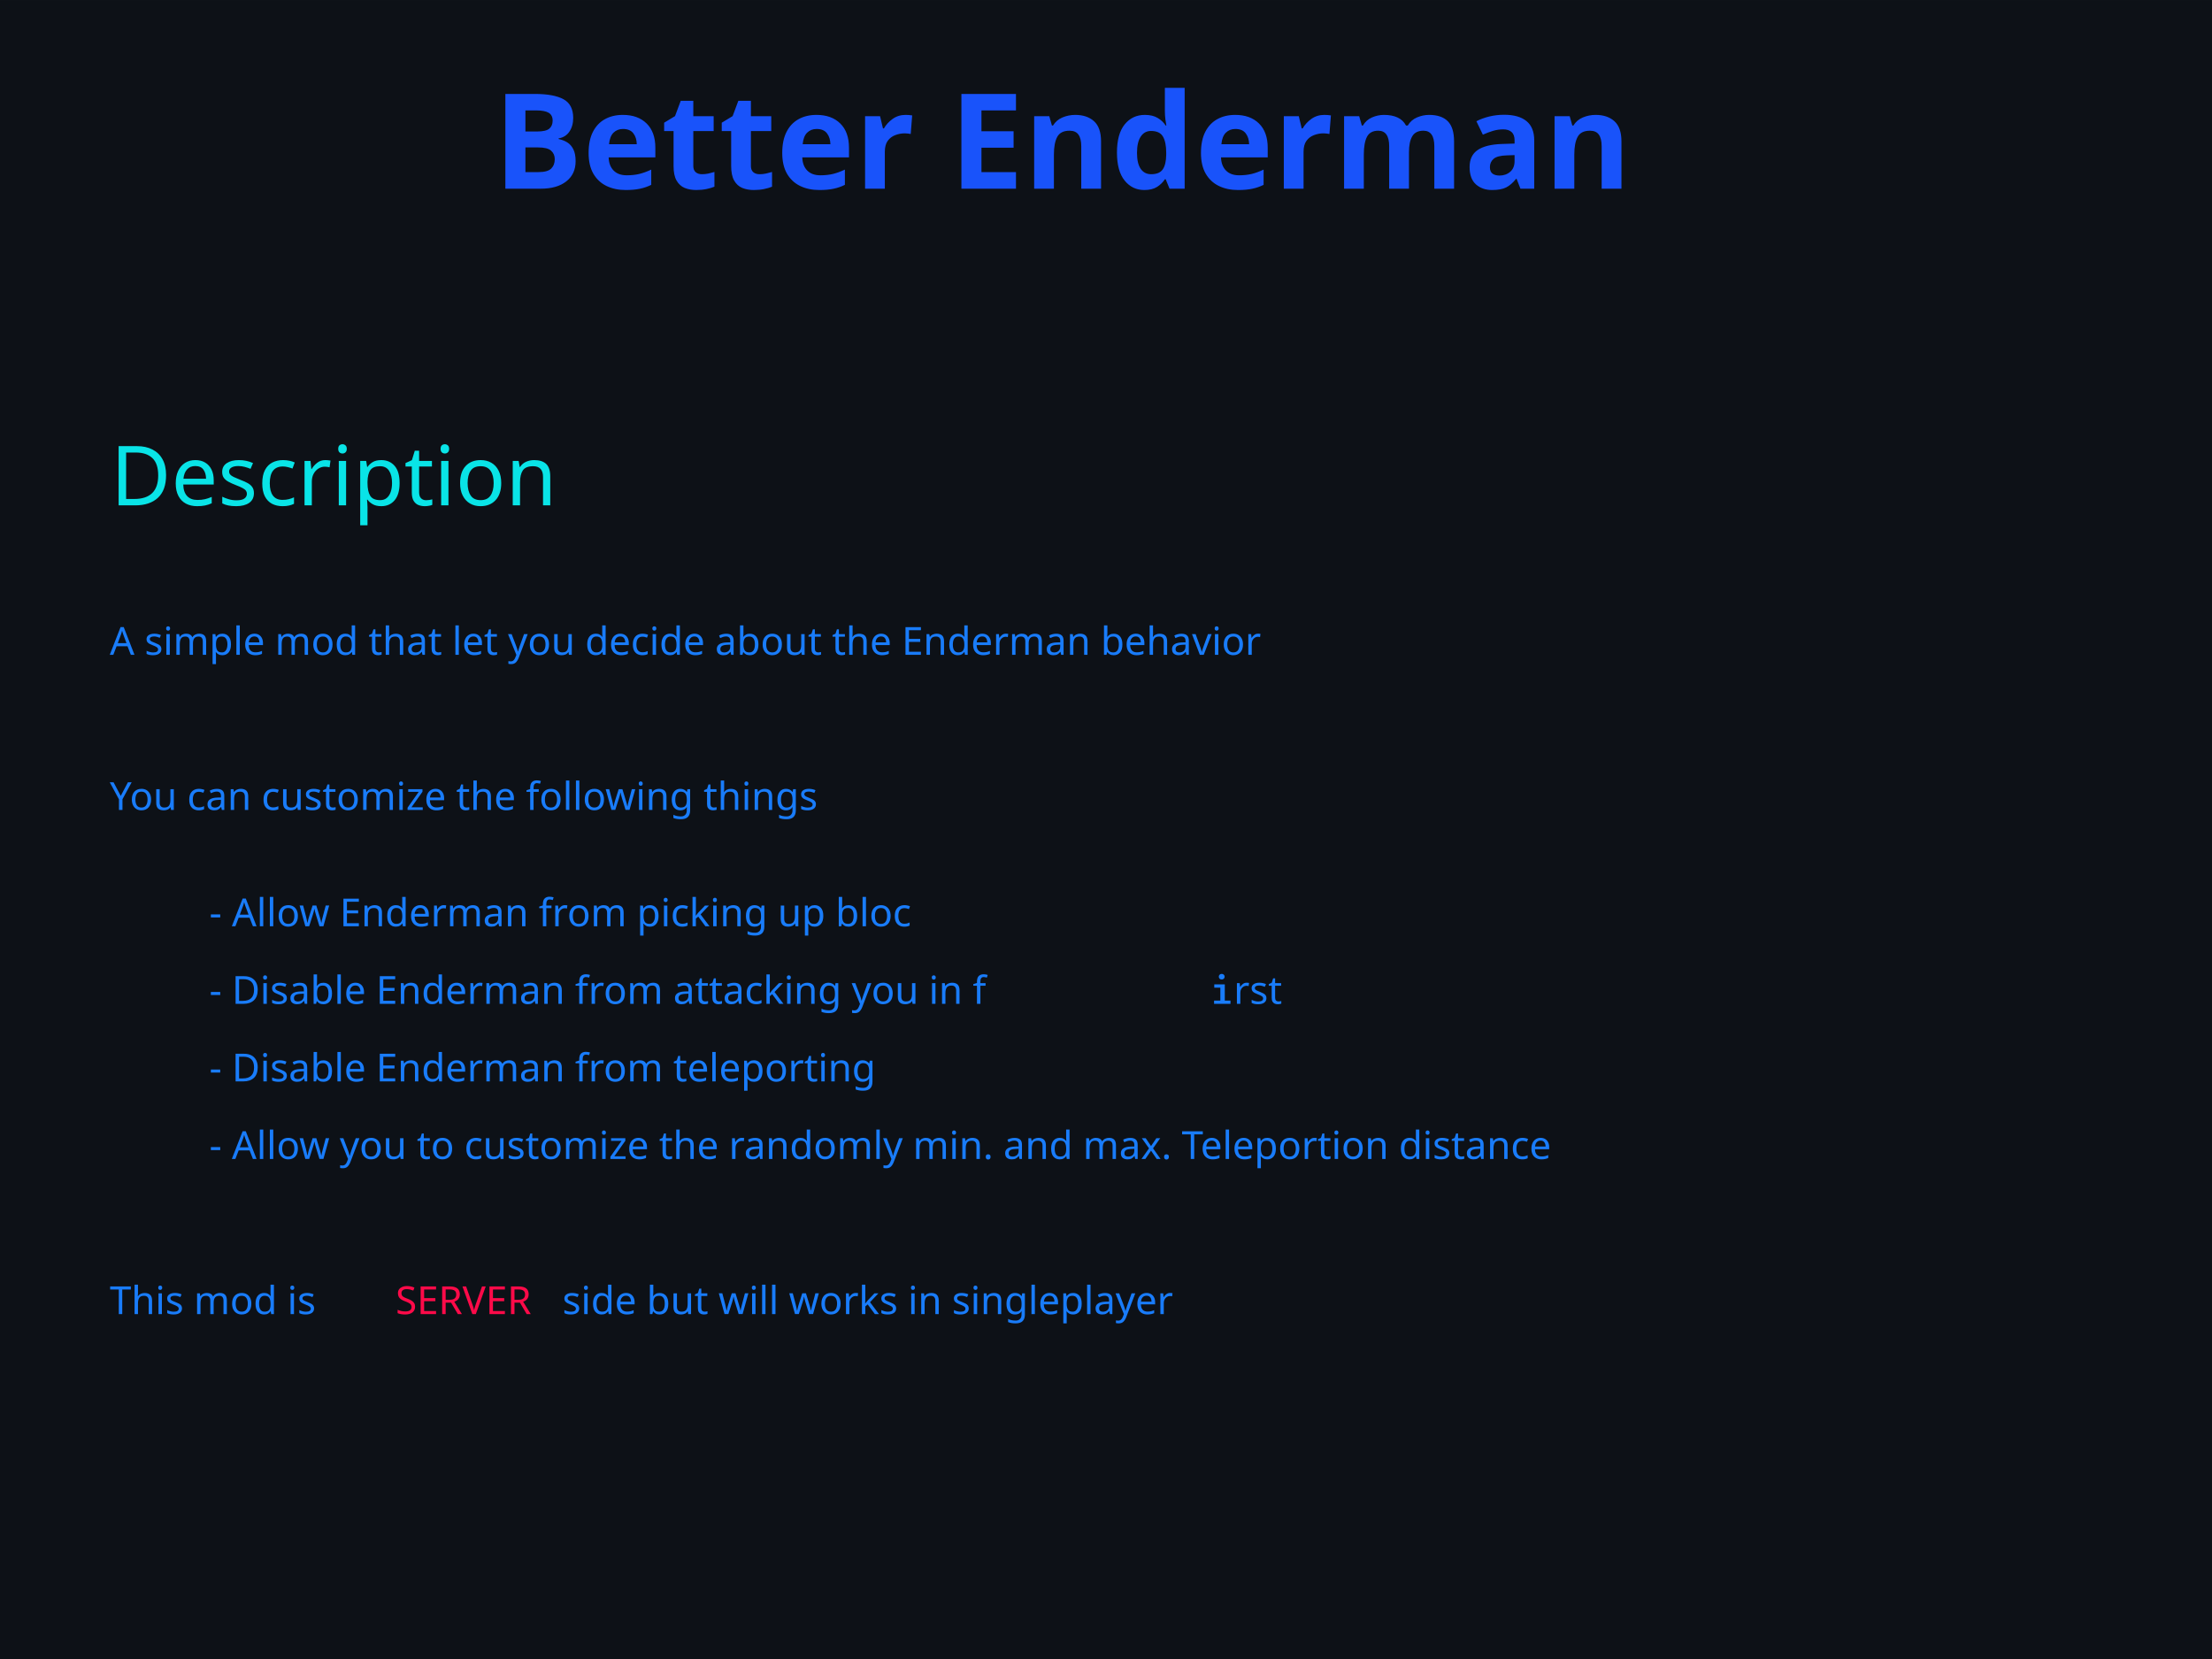
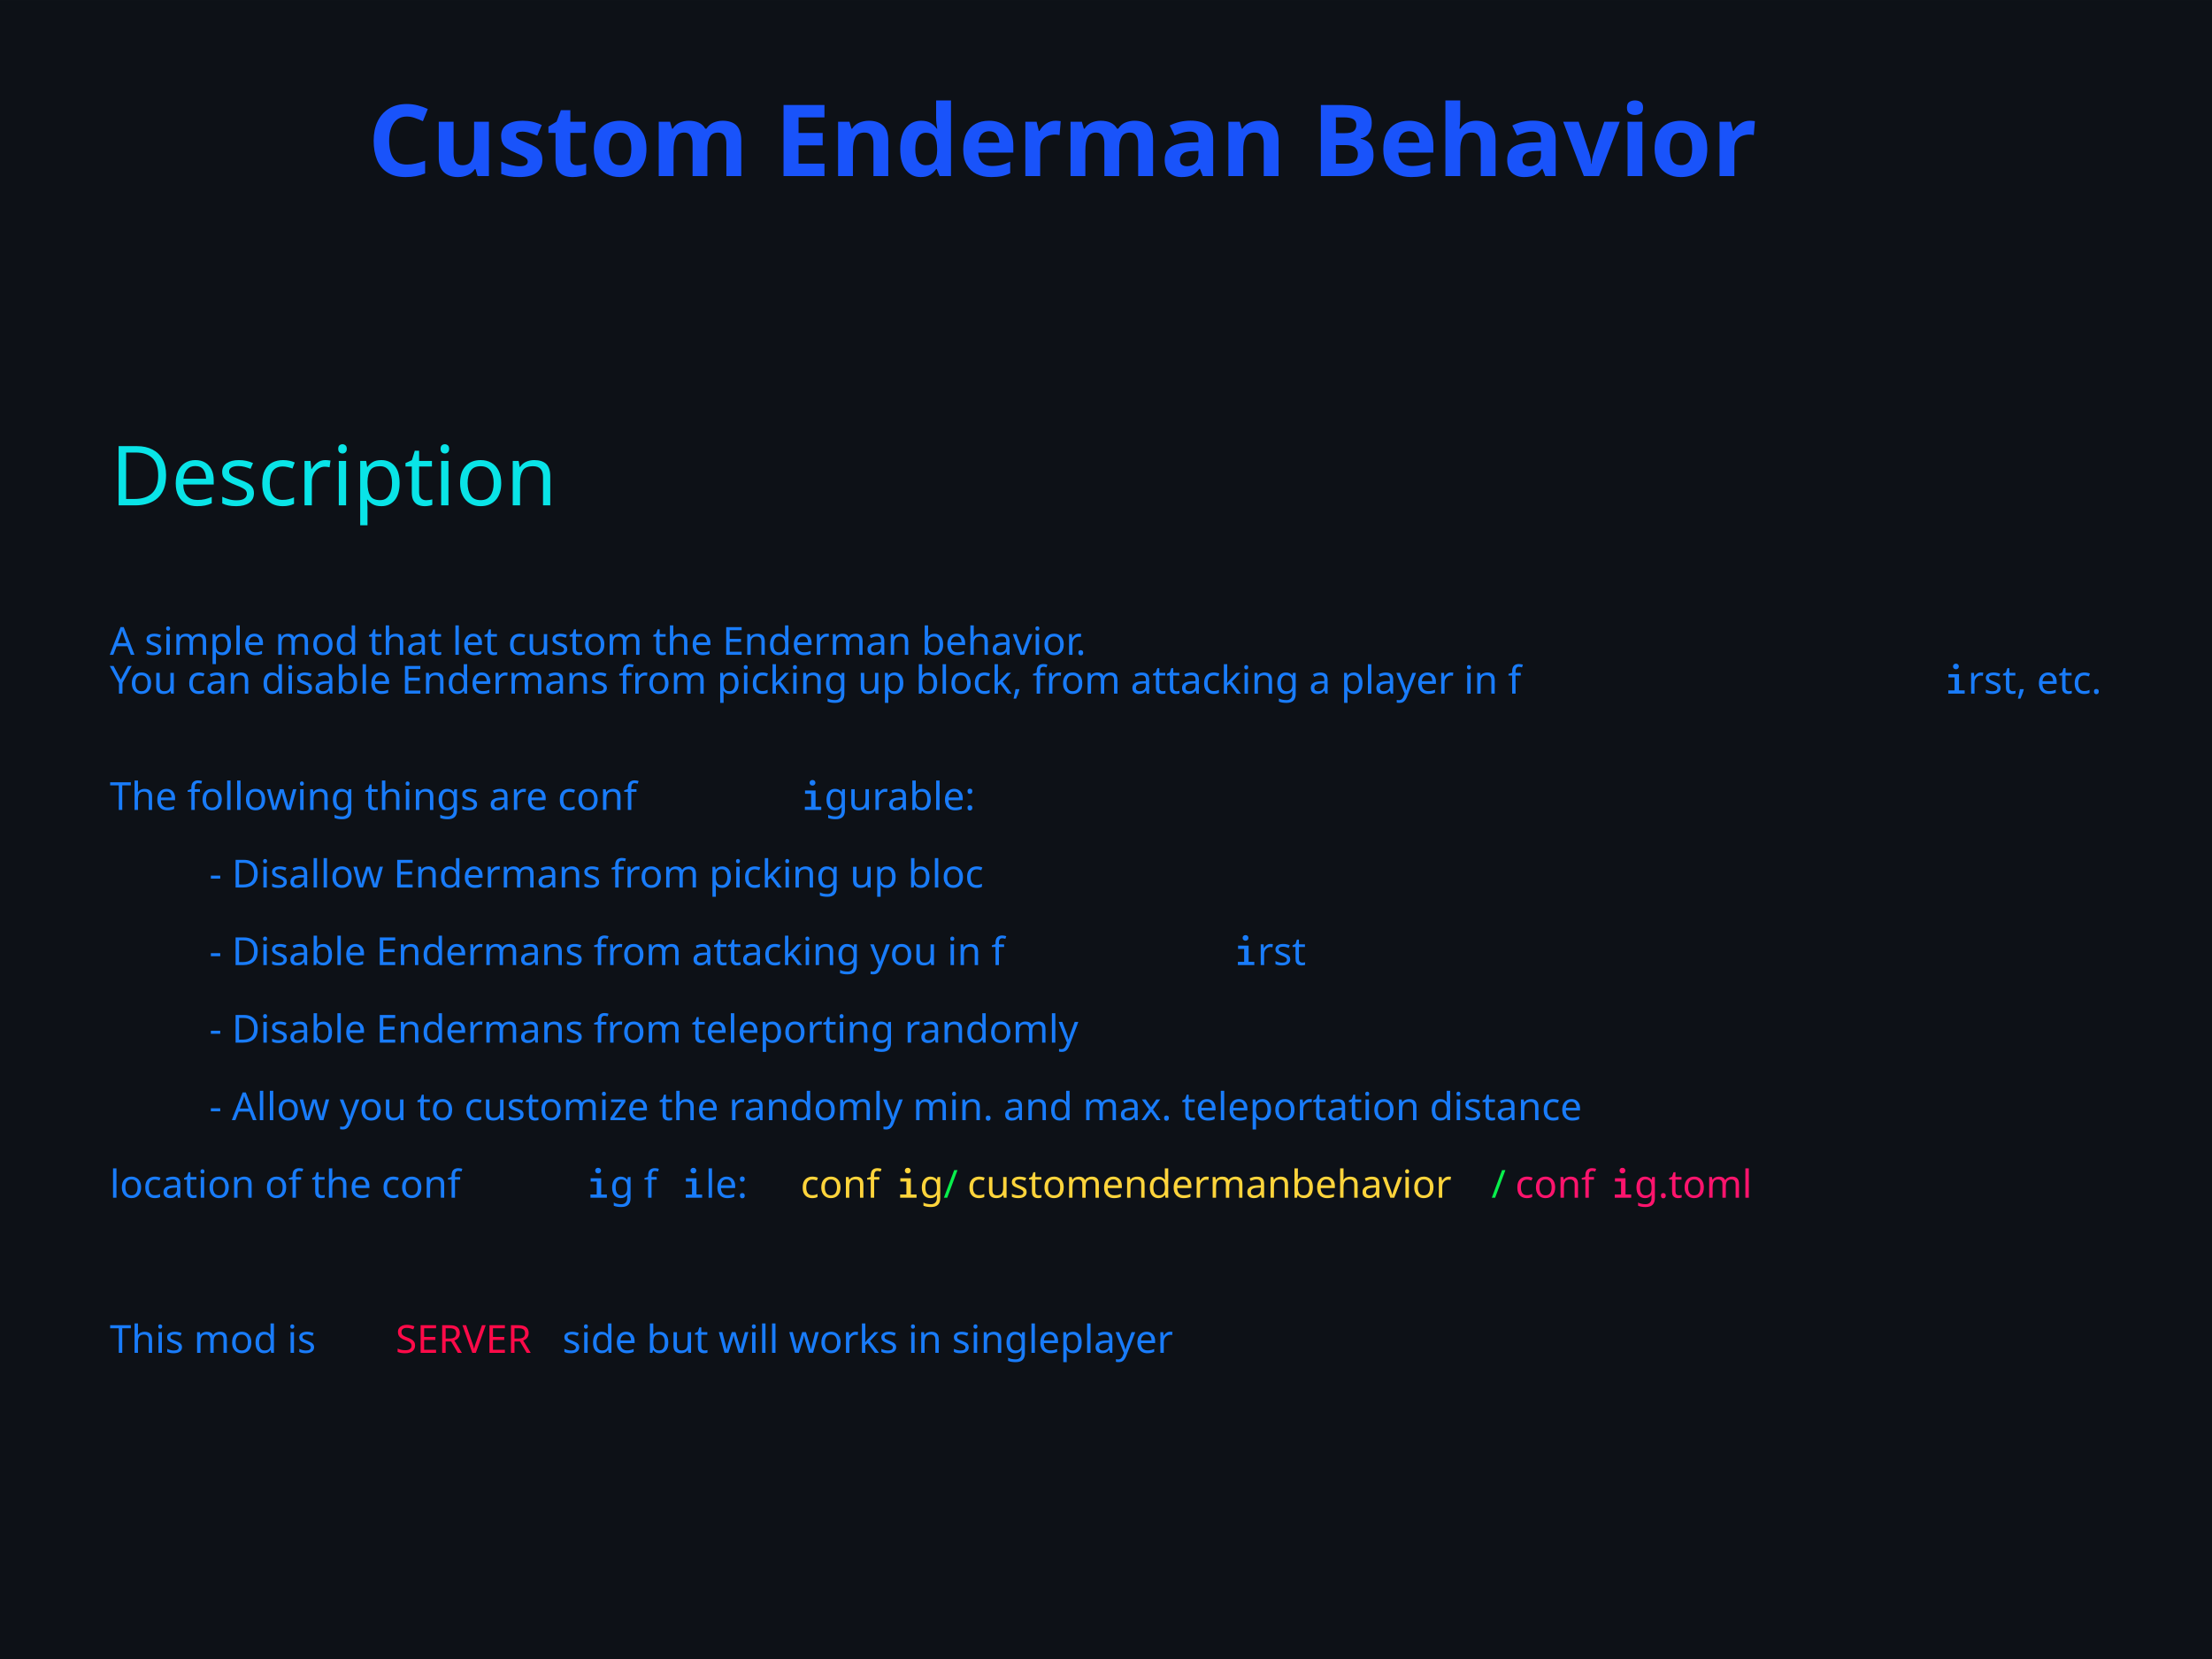
<svg xmlns="http://www.w3.org/2000/svg" width="100%" height="100%" viewBox="0 0 800 600" version="1.1" xml:space="preserve" style="fill-rule:evenodd;clip-rule:evenodd;stroke-linejoin:round;stroke-miterlimit:2;">
  <g id="github" transform="matrix(1.39088,0,0,5.51443,-2.63022,6.22269)">
    <rect x="1.891" y="-1.128" width="575.177" height="816.041" style="fill:rgb(13,17,23);" />
  </g>
  <g id="Description" transform="matrix(0.984482,0,0,2.28157,1.30322,-750.068)">
    <g transform="matrix(1.01576,0,0,0.438295,-87.4064,348.298)">
-       <text x="124.447px" y="192.228px" style="font-family:'FiraCode-Medium', 'Fira Code';font-weight:500;font-size:14px;fill:rgb(25,124,250);">A simple mod that let you decide about the Enderman behavior</text>
-       <text x="124.447px" y="248.33px" style="font-family:'FiraCode-Medium', 'Fira Code';font-weight:500;font-size:14px;fill:rgb(25,124,250);">You can customize the following things</text>
-       <text x="160.447px" y="290.406px" style="font-family:'FiraCode-Medium', 'Fira Code';font-weight:500;font-size:14px;fill:rgb(25,124,250);">
-         <tspan x="160.447px " y="290.406px ">-</tspan> Allow Enderman from picking up bloc</text>
-       <g transform="matrix(14,0,0,14,522.293,318.457)">
+       <text x="124.447px" y="192.228px" style="font-family:'FiraCode-Medium', 'Fira Code';font-weight:500;font-size:14px;fill:rgb(25,124,250);">A simple mod that let custom the Enderman behavior.</text>
+       <g transform="matrix(14,0,0,14,787.831,206.254)">
        <path d="M0.307,-0.774C0.33,-0.774 0.348,-0.767 0.362,-0.753C0.376,-0.739 0.383,-0.722 0.383,-0.702C0.383,-0.681 0.376,-0.664 0.362,-0.65C0.348,-0.636 0.33,-0.629 0.307,-0.629C0.285,-0.629 0.267,-0.636 0.253,-0.65C0.239,-0.664 0.232,-0.681 0.232,-0.702C0.232,-0.722 0.239,-0.739 0.253,-0.753C0.267,-0.767 0.285,-0.774 0.307,-0.774ZM0.387,-0.503L0.387,-0.084L0.534,-0.084L0.534,-0L0.11,-0L0.11,-0.084L0.272,-0.084L0.272,-0.418L0.115,-0.418L0.115,-0.503L0.387,-0.503Z" style="fill:rgb(25,124,250);fill-rule:nonzero;" />
      </g>
-       <text x="160.447px" y="318.457px" style="font-family:'FiraCode-Medium', 'Fira Code';font-weight:500;font-size:14px;fill:rgb(25,124,250);">
-         <tspan x="160.447px " y="318.457px ">-</tspan> Disable Enderman from attacking you in f<tspan x="530.908px " y="318.457px ">r</tspan>st</text>
-       <text x="160.447px" y="346.508px" style="font-family:'FiraCode-Medium', 'Fira Code';font-weight:500;font-size:14px;fill:rgb(25,124,250);">
-         <tspan x="160.447px " y="346.508px ">-</tspan> Disable Enderman from teleporting</text>
-       <text x="160.447px" y="374.559px" style="font-family:'FiraCode-Medium', 'Fira Code';font-weight:500;font-size:14px;fill:rgb(25,124,250);">
-         <tspan x="160.447px " y="374.559px ">-</tspan> Allow you to customize the randomly min. and max. Teleportion distance</text>
-       <text x="124.447px" y="430.661px" style="font-family:'FiraCode-Medium', 'Fira Code';font-weight:500;font-size:14px;fill:rgb(25,124,250);">This mod is</text>
-       <text x="227.831px" y="430.661px" style="font-family:'FiraCode-Medium', 'Fira Code';font-weight:500;font-size:14px;fill:rgb(255,10,73);">SERVER</text>
-       <text x="288.139px" y="430.661px" style="font-family:'FiraCode-Medium', 'Fira Code';font-weight:500;font-size:14px;fill:rgb(25,124,250);">side but will works in singleplayer</text>
+       <text x="124.447px" y="206.254px" style="font-family:'FiraCode-Medium', 'Fira Code';font-weight:500;font-size:14px;fill:rgb(25,124,250);">You can disable Endermans from picking up block, from attacking a player in f<tspan x="796.447px " y="206.254px ">r</tspan>st, etc.</text>
+       <g transform="matrix(14,0,0,14,374.293,248.33)">
+         <path d="M0.307,-0.774C0.33,-0.774 0.348,-0.767 0.362,-0.753C0.376,-0.739 0.383,-0.722 0.383,-0.702C0.383,-0.681 0.376,-0.664 0.362,-0.65C0.348,-0.636 0.33,-0.629 0.307,-0.629C0.285,-0.629 0.267,-0.636 0.253,-0.65C0.239,-0.664 0.232,-0.681 0.232,-0.702C0.232,-0.722 0.239,-0.739 0.253,-0.753C0.267,-0.767 0.285,-0.774 0.307,-0.774ZM0.387,-0.503L0.387,-0.084L0.534,-0.084L0.534,-0L0.11,-0L0.11,-0.084L0.272,-0.084L0.272,-0.418L0.115,-0.418L0.115,-0.503L0.387,-0.503Z" style="fill:rgb(25,124,250);fill-rule:nonzero;" />
+       </g>
+       <text x="124.447px" y="248.33px" style="font-family:'FiraCode-Medium', 'Fira Code';font-weight:500;font-size:14px;fill:rgb(25,124,250);">The following things are conf<tspan x="382.908px " y="248.33px ">g</tspan>urable:</text>
+       <text x="160.447px" y="276.381px" style="font-family:'FiraCode-Medium', 'Fira Code';font-weight:500;font-size:14px;fill:rgb(25,124,250);">
+         <tspan x="160.447px " y="276.381px ">-</tspan> Disallow Endermans from picking up bloc</text>
+       <g transform="matrix(14,0,0,14,530.908,304.432)">
+         <path d="M0.307,-0.774C0.33,-0.774 0.348,-0.767 0.362,-0.753C0.376,-0.739 0.383,-0.722 0.383,-0.702C0.383,-0.681 0.376,-0.664 0.362,-0.65C0.348,-0.636 0.33,-0.629 0.307,-0.629C0.285,-0.629 0.267,-0.636 0.253,-0.65C0.239,-0.664 0.232,-0.681 0.232,-0.702C0.232,-0.722 0.239,-0.739 0.253,-0.753C0.267,-0.767 0.285,-0.774 0.307,-0.774ZM0.387,-0.503L0.387,-0.084L0.534,-0.084L0.534,-0L0.11,-0L0.11,-0.084L0.272,-0.084L0.272,-0.418L0.115,-0.418L0.115,-0.503L0.387,-0.503Z" style="fill:rgb(25,124,250);fill-rule:nonzero;" />
+       </g>
+       <text x="160.447px" y="304.432px" style="font-family:'FiraCode-Medium', 'Fira Code';font-weight:500;font-size:14px;fill:rgb(25,124,250);">
+         <tspan x="160.447px " y="304.432px ">-</tspan> Disable Endermans from attacking you in f<tspan x="539.524px " y="304.432px ">r</tspan>st</text>
+       <text x="160.447px" y="332.483px" style="font-family:'FiraCode-Medium', 'Fira Code';font-weight:500;font-size:14px;fill:rgb(25,124,250);">
+         <tspan x="160.447px " y="332.483px ">-</tspan> Disable Endermans from teleporting randomly</text>
+       <text x="160.447px" y="360.533px" style="font-family:'FiraCode-Medium', 'Fira Code';font-weight:500;font-size:14px;fill:rgb(25,124,250);">
+         <tspan x="160.447px " y="360.533px ">-</tspan> Allow you to customize the randomly min. and max. teleportation distance</text>
+       <g transform="matrix(14,0,0,14,296.754,388.584)">
+         <path d="M0.307,-0.774C0.33,-0.774 0.348,-0.767 0.362,-0.753C0.376,-0.739 0.383,-0.722 0.383,-0.702C0.383,-0.681 0.376,-0.664 0.362,-0.65C0.348,-0.636 0.33,-0.629 0.307,-0.629C0.285,-0.629 0.267,-0.636 0.253,-0.65C0.239,-0.664 0.232,-0.681 0.232,-0.702C0.232,-0.722 0.239,-0.739 0.253,-0.753C0.267,-0.767 0.285,-0.774 0.307,-0.774ZM0.387,-0.503L0.387,-0.084L0.534,-0.084L0.534,-0L0.11,-0L0.11,-0.084L0.272,-0.084L0.272,-0.418L0.115,-0.418L0.115,-0.503L0.387,-0.503Z" style="fill:rgb(25,124,250);fill-rule:nonzero;" />
+       </g>
+       <g transform="matrix(14,0,0,14,331.216,388.584)">
+         <path d="M0.307,-0.774C0.33,-0.774 0.348,-0.767 0.362,-0.753C0.376,-0.739 0.383,-0.722 0.383,-0.702C0.383,-0.681 0.376,-0.664 0.362,-0.65C0.348,-0.636 0.33,-0.629 0.307,-0.629C0.285,-0.629 0.267,-0.636 0.253,-0.65C0.239,-0.664 0.232,-0.681 0.232,-0.702C0.232,-0.722 0.239,-0.739 0.253,-0.753C0.267,-0.767 0.285,-0.774 0.307,-0.774ZM0.387,-0.503L0.387,-0.084L0.534,-0.084L0.534,-0L0.11,-0L0.11,-0.084L0.272,-0.084L0.272,-0.418L0.115,-0.418L0.115,-0.503L0.387,-0.503Z" style="fill:rgb(25,124,250);fill-rule:nonzero;" />
+       </g>
+       <text x="124.447px" y="388.584px" style="font-family:'FiraCode-Medium', 'Fira Code';font-weight:500;font-size:14px;fill:rgb(25,124,250);">location of the conf<tspan x="305.37px " y="388.584px ">g</tspan> f<tspan x="339.831px " y="388.584px ">l</tspan>e:</text>
+       <g transform="matrix(14,0,0,14,408.754,388.584)">
+         <path d="M0.307,-0.774C0.33,-0.774 0.348,-0.767 0.362,-0.753C0.376,-0.739 0.383,-0.722 0.383,-0.702C0.383,-0.681 0.376,-0.664 0.362,-0.65C0.348,-0.636 0.33,-0.629 0.307,-0.629C0.285,-0.629 0.267,-0.636 0.253,-0.65C0.239,-0.664 0.232,-0.681 0.232,-0.702C0.232,-0.722 0.239,-0.739 0.253,-0.753C0.267,-0.767 0.285,-0.774 0.307,-0.774ZM0.387,-0.503L0.387,-0.084L0.534,-0.084L0.534,-0L0.11,-0L0.11,-0.084L0.272,-0.084L0.272,-0.418L0.115,-0.418L0.115,-0.503L0.387,-0.503Z" style="fill:rgb(255,212,59);fill-rule:nonzero;" />
+       </g>
+       <text x="374.293px" y="388.584px" style="font-family:'FiraCode-Medium', 'Fira Code';font-weight:500;font-size:14px;fill:rgb(255,212,59);">conf<tspan x="417.37px " y="388.584px ">g</tspan>
+       </text>
+       <text x="425.985px" y="388.584px" style="font-family:'FiraCode-Medium', 'Fira Code';font-weight:500;font-size:14px;fill:rgb(8,239,76);">/</text>
+       <text x="434.601px" y="388.584px" style="font-family:'FiraCode-Medium', 'Fira Code';font-weight:500;font-size:14px;fill:rgb(255,212,59);">customendermanbehavior</text>
+       <text x="624.139px" y="388.584px" style="font-family:'FiraCode-Medium', 'Fira Code';font-weight:500;font-size:14px;fill:rgb(8,239,76);">/</text>
+       <g transform="matrix(14,0,0,14,667.216,388.584)">
+         <path d="M0.307,-0.774C0.33,-0.774 0.348,-0.767 0.362,-0.753C0.376,-0.739 0.383,-0.722 0.383,-0.702C0.383,-0.681 0.376,-0.664 0.362,-0.65C0.348,-0.636 0.33,-0.629 0.307,-0.629C0.285,-0.629 0.267,-0.636 0.253,-0.65C0.239,-0.664 0.232,-0.681 0.232,-0.702C0.232,-0.722 0.239,-0.739 0.253,-0.753C0.267,-0.767 0.285,-0.774 0.307,-0.774ZM0.387,-0.503L0.387,-0.084L0.534,-0.084L0.534,-0L0.11,-0L0.11,-0.084L0.272,-0.084L0.272,-0.418L0.115,-0.418L0.115,-0.503L0.387,-0.503Z" style="fill:rgb(255,20,109);fill-rule:nonzero;" />
+       </g>
+       <text x="632.754px" y="388.584px" style="font-family:'FiraCode-Medium', 'Fira Code';font-weight:500;font-size:14px;fill:rgb(255,20,109);">conf<tspan x="675.831px " y="388.584px ">g</tspan>.toml</text>
+       <text x="124.447px" y="444.686px" style="font-family:'FiraCode-Medium', 'Fira Code';font-weight:500;font-size:14px;fill:rgb(25,124,250);">This mod is</text>
+       <text x="227.831px" y="444.686px" style="font-family:'FiraCode-Medium', 'Fira Code';font-weight:500;font-size:14px;fill:rgb(255,10,73);">SERVER</text>
+       <text x="288.139px" y="444.686px" style="font-family:'FiraCode-Medium', 'Fira Code';font-weight:500;font-size:14px;fill:rgb(25,124,250);">side but will works in singleplayer</text>
    </g>
    <g transform="matrix(1.01576,0,0,0.438295,-51.0118,319.638)">
      <text x="88.917px" y="203.562px" style="font-family:'FiraCode-Medium', 'Fira Code';font-weight:500;font-size:30px;fill:rgb(9,228,231);">Description</text>
    </g>
  </g>
  <g transform="matrix(1,0,0,1,-33.6857,-91.1118)">
-     <text id="Title" x="212.147px" y="159.352px" style="font-family:'FiraCode-SemiBold', 'Fira Code';font-weight:600;font-size:48px;fill:rgb(25,83,250);">Better Enderman</text>
+     <text id="Title" x="166.732px" y="154.792px" style="font-family:'FiraCode-SemiBold', 'Fira Code';font-weight:600;font-size:36px;fill:rgb(25,83,250);">Custom Enderman Behavior</text>
  </g>
</svg>
